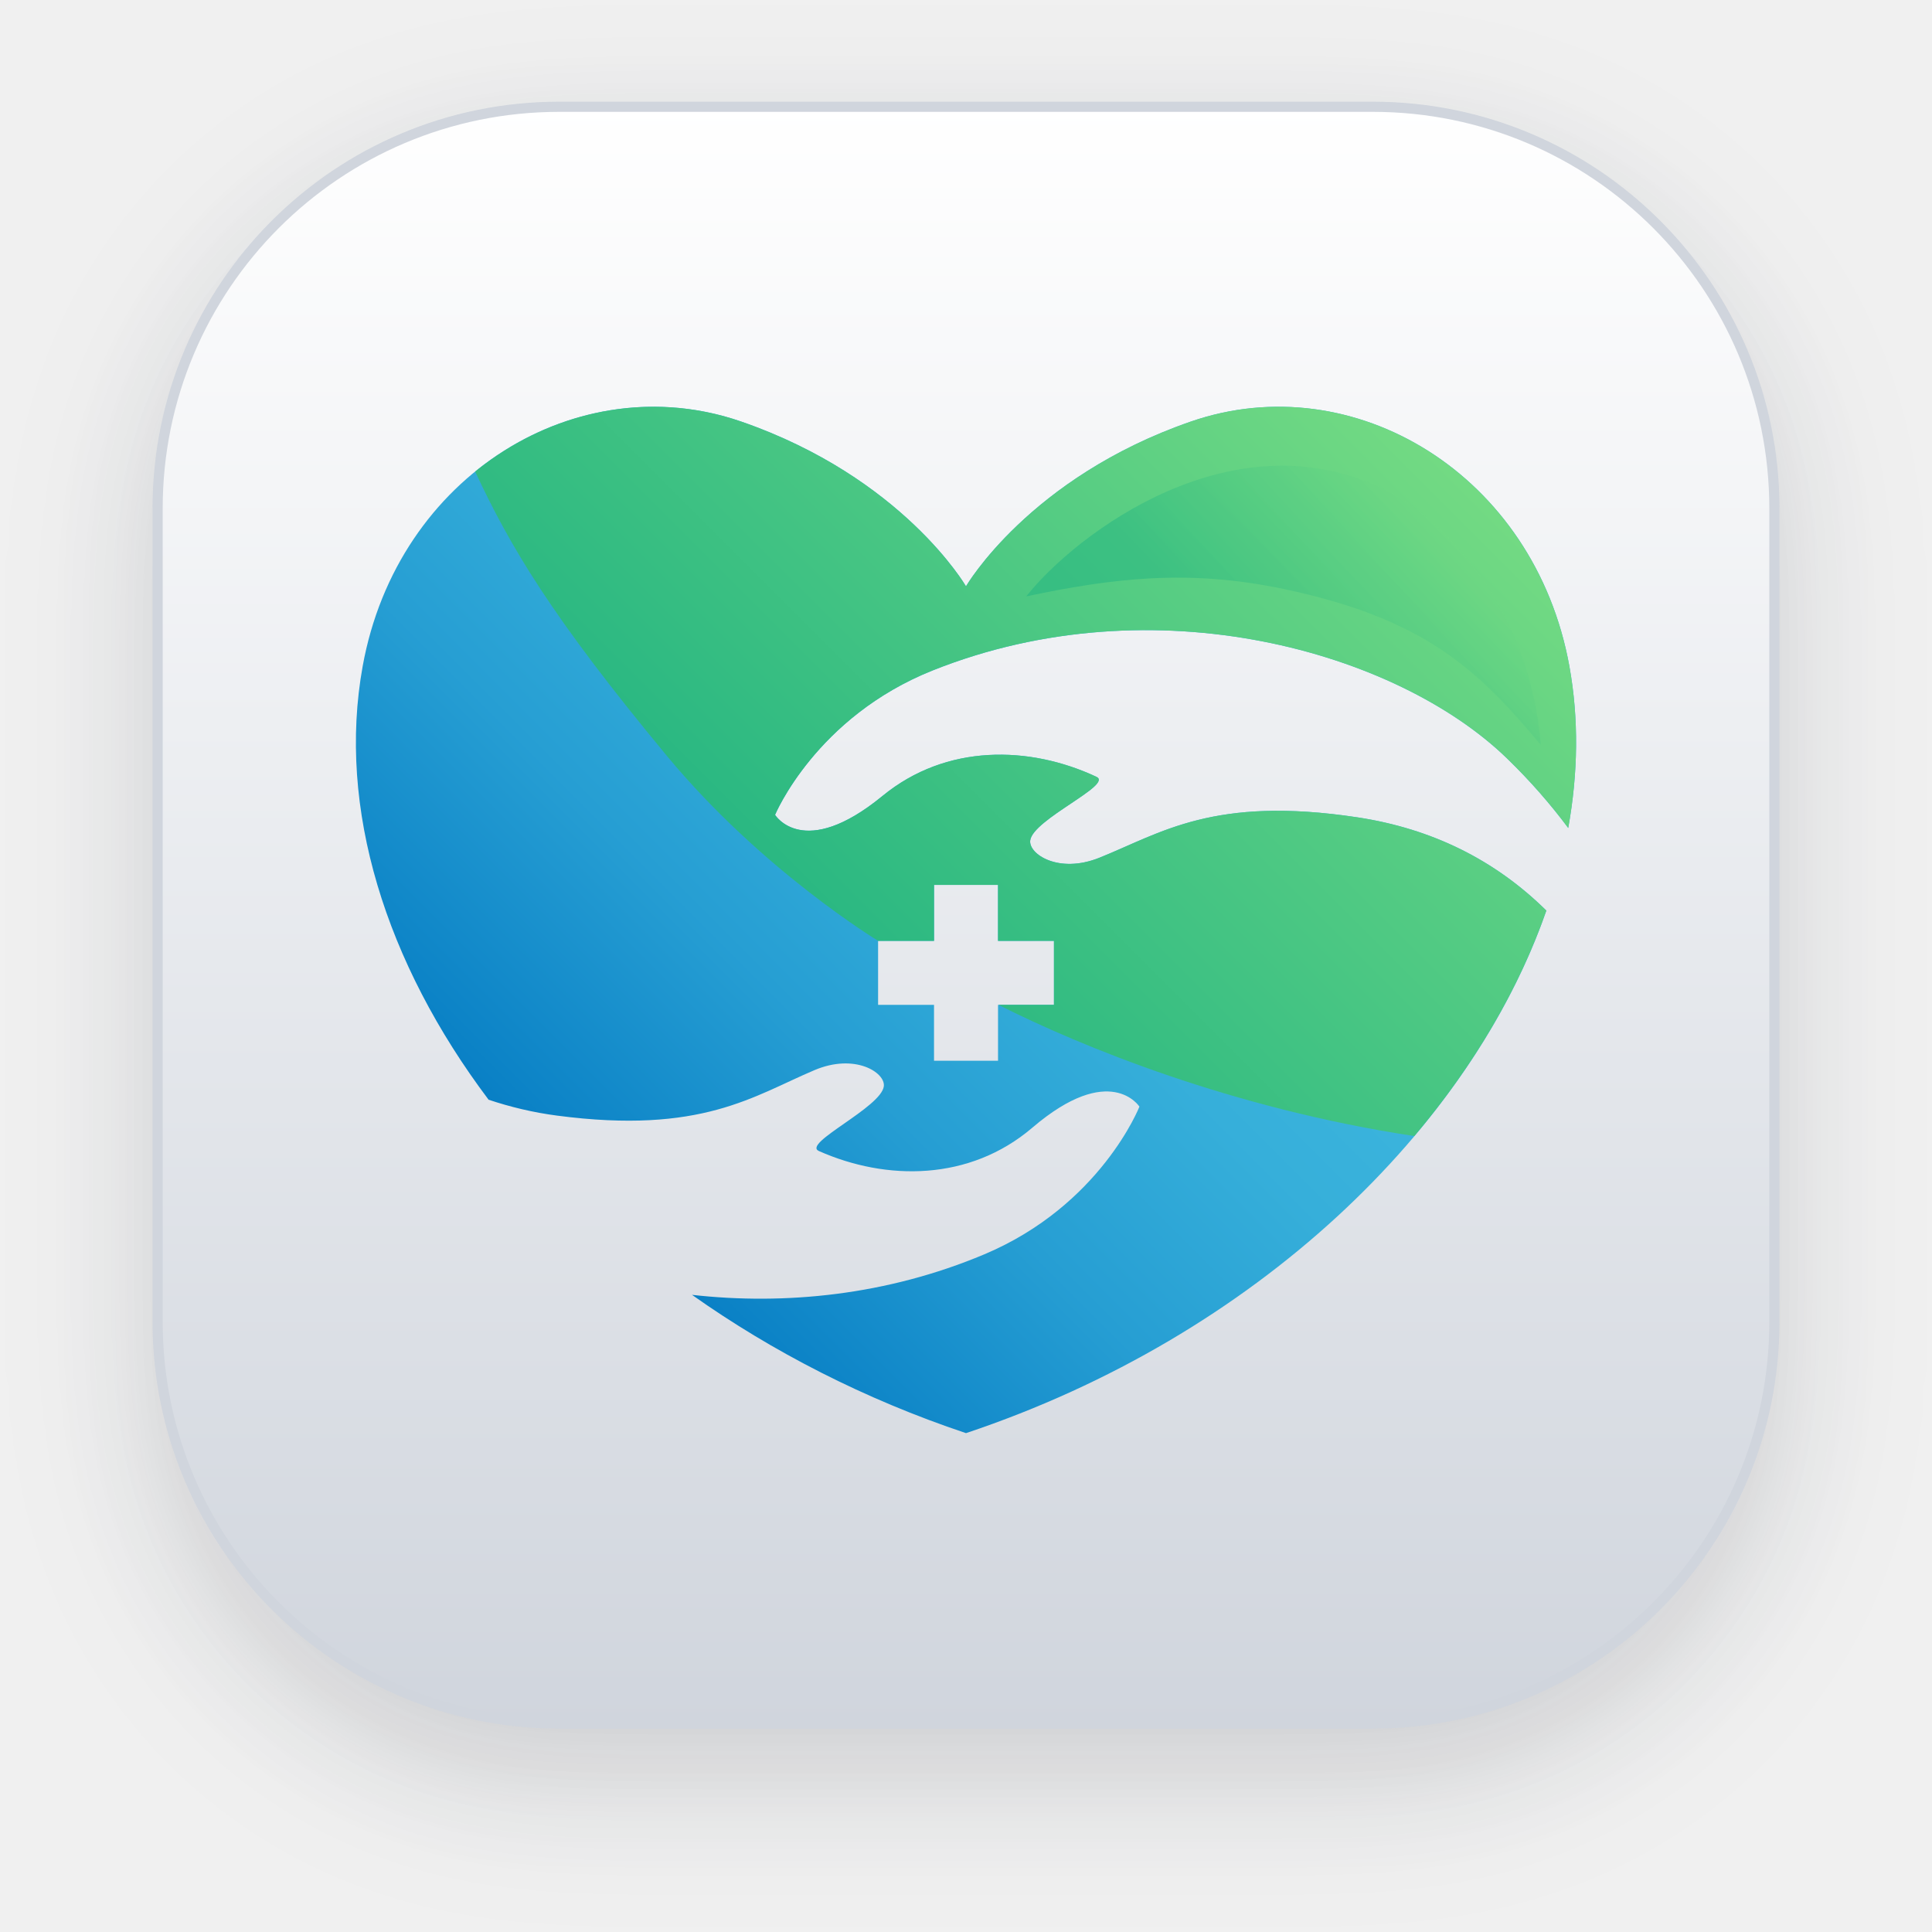
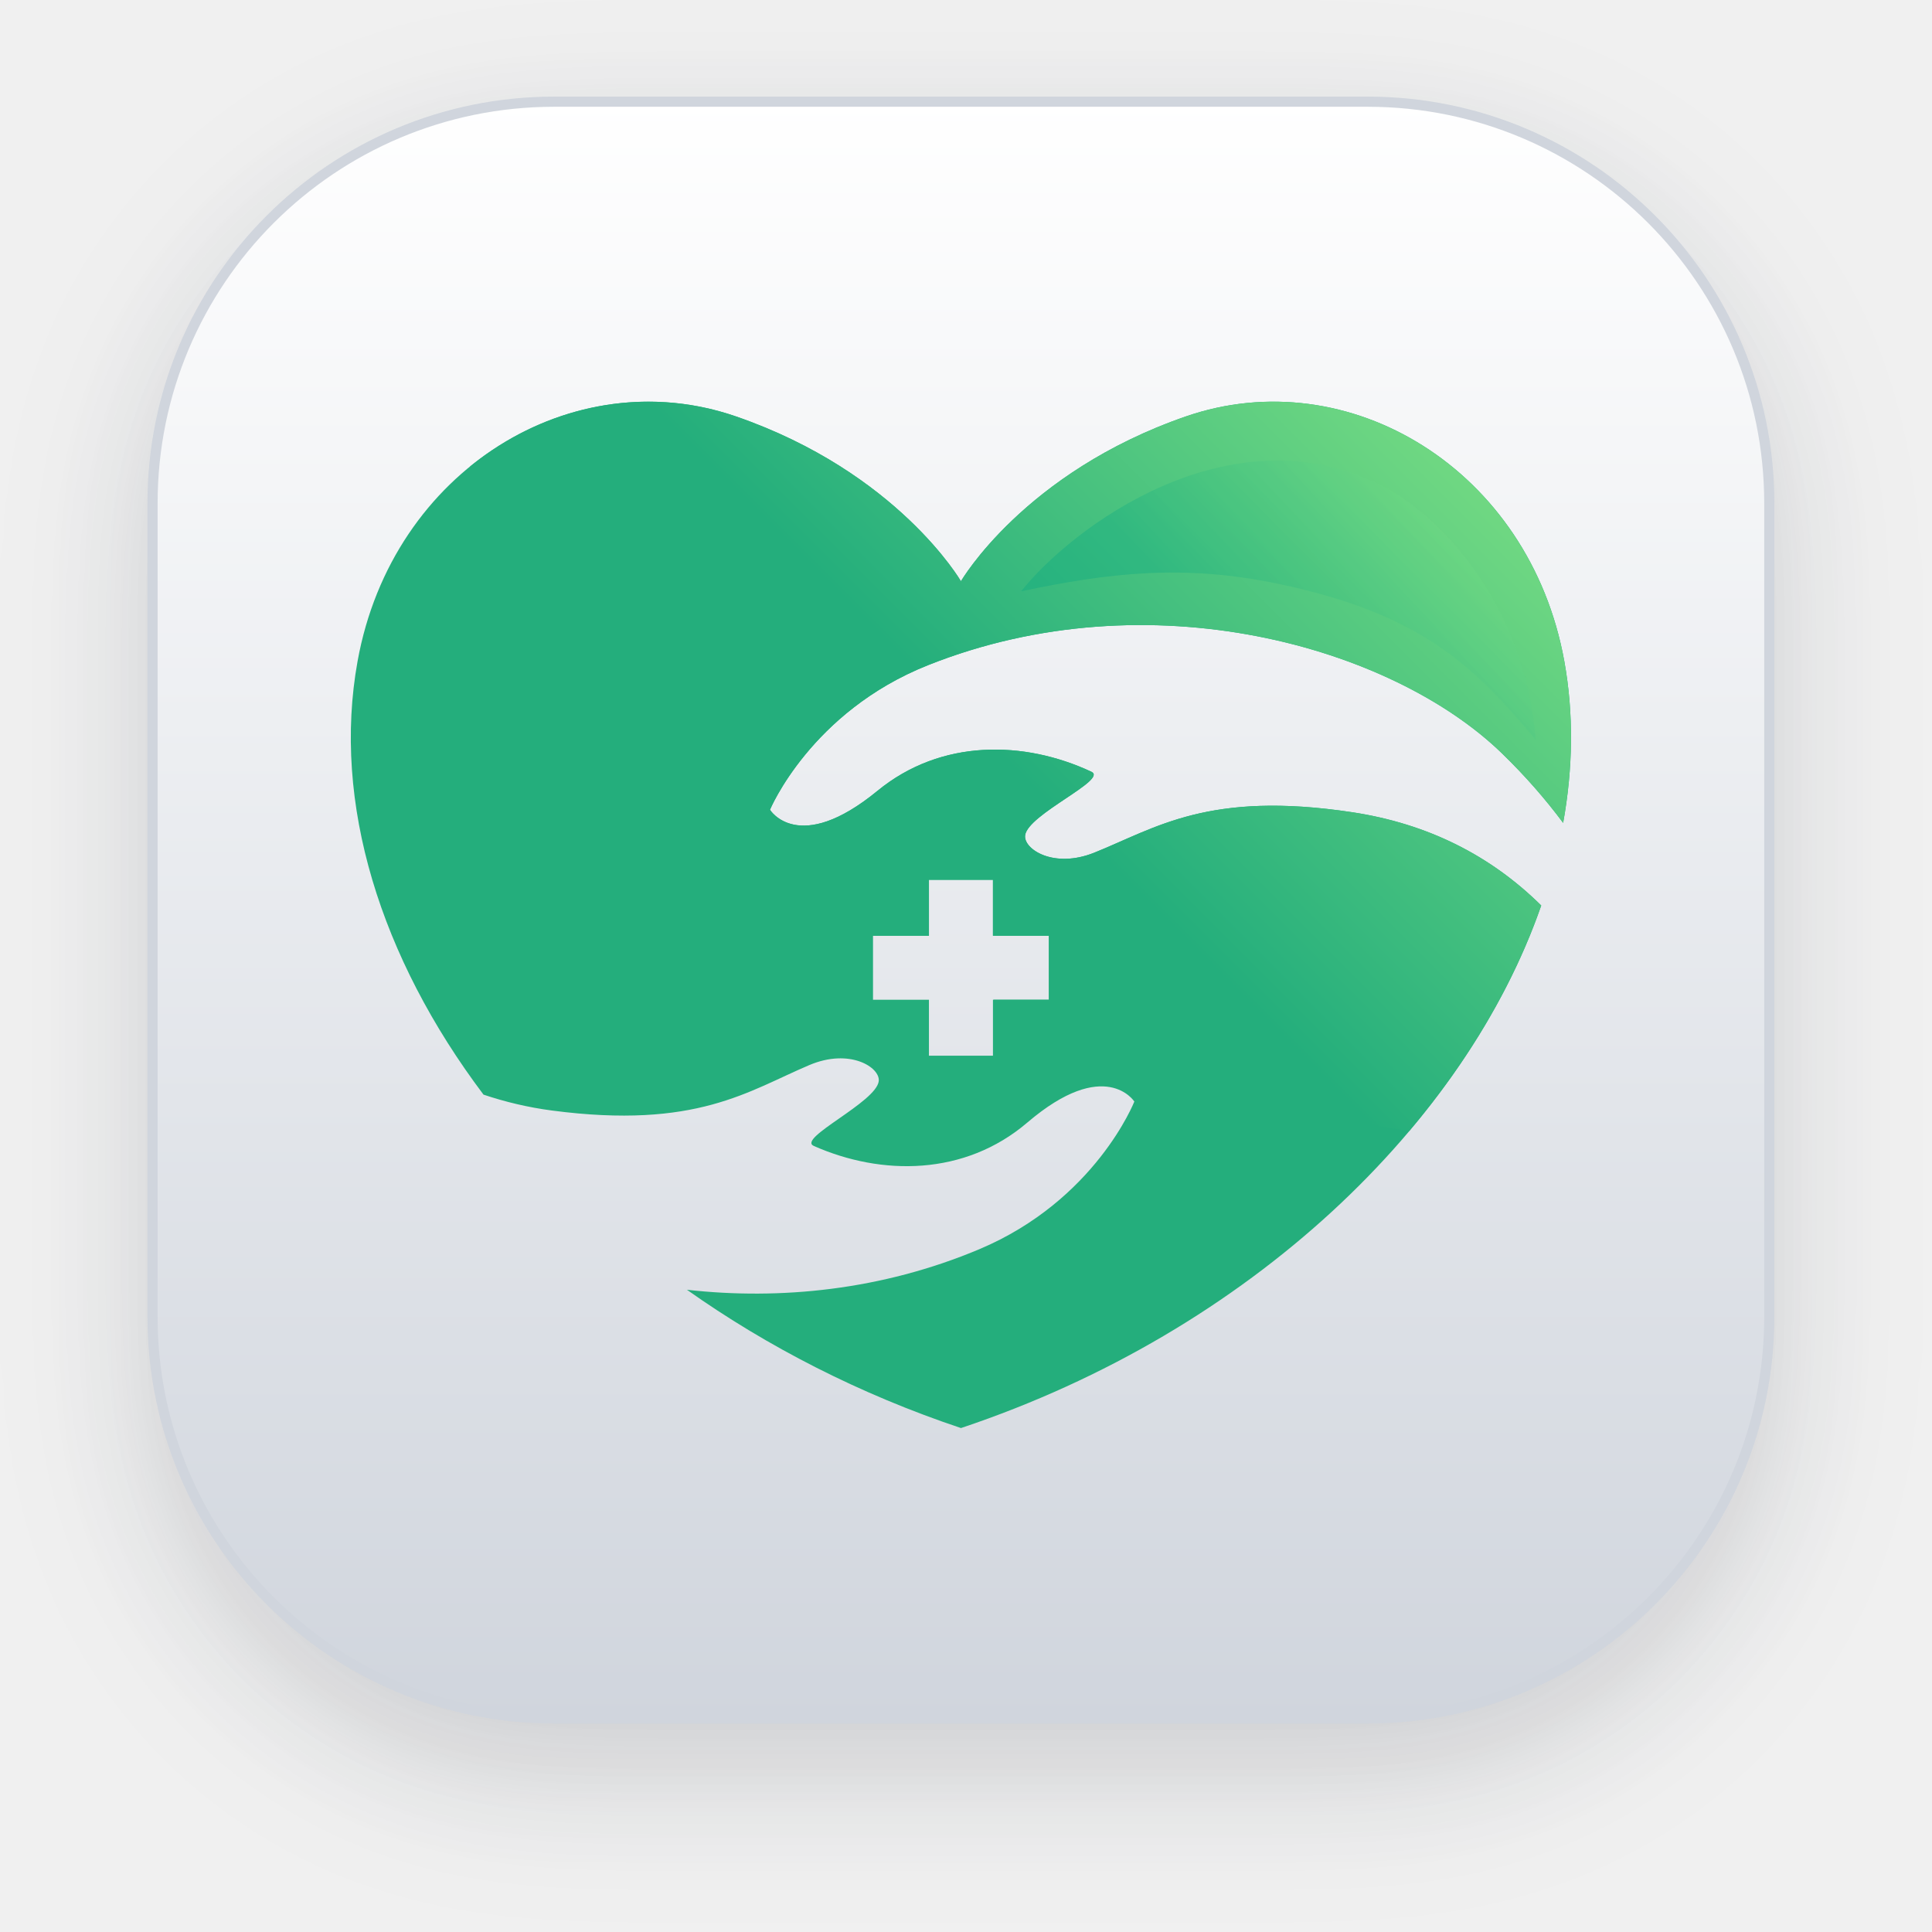
<svg xmlns="http://www.w3.org/2000/svg" width="38" height="38" viewBox="0 0 38 38" fill="none">
-   <g filter="url(#filter0_dd_4072_258)">
-     <rect x="3.1" y="2.1" width="31.8" height="31.8" rx="7.9" fill="white" />
-     <rect x="3.1" y="2.1" width="31.8" height="31.8" rx="7.9" fill="url(#paint0_linear_4072_258)" />
-     <rect x="3.1" y="2.1" width="31.8" height="31.8" rx="7.9" stroke="#D0D5DD" stroke-width="0.2" />
-     <path d="M18.355 13.183C22.71 11.45 27.474 12.819 29.637 14.913C30.106 15.367 30.504 15.828 30.845 16.285C31.039 15.211 31.055 14.14 30.868 13.105C30.185 9.326 26.619 7.186 23.423 8.291C20.241 9.392 19 11.532 19 11.532C19 11.532 17.759 9.392 14.578 8.291C11.381 7.186 7.816 9.327 7.133 13.105C6.628 15.894 7.584 18.939 9.61 21.63C10.037 21.773 10.485 21.881 10.959 21.943C13.798 22.316 14.818 21.557 16.018 21.049C16.814 20.711 17.413 21.094 17.384 21.363C17.339 21.779 15.769 22.489 16.106 22.639C17.435 23.229 19.072 23.233 20.305 22.18C21.838 20.871 22.411 21.766 22.411 21.766C22.411 21.766 21.65 23.708 19.358 24.672C17.446 25.476 15.442 25.674 13.611 25.468C15.19 26.585 17.003 27.52 19 28.188C24.71 26.278 28.928 22.187 30.415 17.91C29.407 16.916 28.172 16.3 26.699 16.076C23.867 15.647 22.832 16.386 21.623 16.871C20.82 17.193 20.229 16.798 20.263 16.53C20.316 16.115 21.9 15.435 21.566 15.279C20.249 14.663 18.613 14.626 17.358 15.655C15.8 16.933 15.245 16.027 15.245 16.027C15.245 16.027 16.044 14.101 18.355 13.183ZM17.271 18.505H18.371V17.405H19.63V18.505H20.73V19.764H19.63V20.864H18.371V19.764H17.271V18.505Z" fill="url(#paint1_linear_4072_258)" />
-     <path d="M17.271 18.505H18.371V17.405H19.63V18.505H20.73V19.764H19.638C21.26 20.583 24.238 21.803 27.818 22.345C28.996 20.952 29.881 19.443 30.414 17.91C29.407 16.916 28.171 16.3 26.699 16.076C23.867 15.647 22.832 16.386 21.623 16.871C20.82 17.193 20.228 16.798 20.263 16.53C20.316 16.115 21.9 15.435 21.566 15.279C20.249 14.663 18.612 14.626 17.358 15.655C15.8 16.933 15.244 16.027 15.244 16.027C15.244 16.027 16.044 14.101 18.354 13.182C22.71 11.45 27.474 12.818 29.637 14.913C30.106 15.367 30.504 15.827 30.845 16.285C31.039 15.21 31.055 14.14 30.868 13.105C30.184 9.326 26.619 7.185 23.423 8.291C20.241 9.392 19 11.532 19 11.532C19 11.532 17.759 9.392 14.577 8.291C12.752 7.659 10.807 8.088 9.346 9.275C10.032 10.744 10.836 12.117 13.125 14.877C14.987 17.122 17.271 18.505 17.271 18.505Z" fill="url(#paint2_linear_4072_258)" />
-     <path opacity="0.31" d="M27.277 9.65C24.271 8.139 21.169 10.489 20.185 11.73C21.882 11.373 23.367 11.189 25.246 11.584C28.025 12.168 29.065 13.171 30.306 14.654C30.087 11.907 28.352 10.19 27.277 9.65Z" fill="url(#paint3_linear_4072_258)" />
+   <g clip-path="url(#clip0_2_14)">
+     <g filter="url(#filter0_dd_2_14)">
+       <path d="M26.9 2H10.9C6.537 2 3 5.537 3 9.9V25.9C3 30.263 6.537 33.8 10.9 33.8H26.9C31.263 33.8 34.8 30.263 34.8 25.9V9.9C34.8 5.537 31.263 2 26.9 2Z" fill="white" />
+       <path d="M26.9 2H10.9C6.537 2 3 5.537 3 9.9V25.9C3 30.263 6.537 33.8 10.9 33.8H26.9C31.263 33.8 34.8 30.263 34.8 25.9V9.9C34.8 5.537 31.263 2 26.9 2Z" fill="url(#paint0_linear_2_14)" />
+       <path d="M26.9 2H10.9C6.537 2 3 5.537 3 9.9V25.9C3 30.263 6.537 33.8 10.9 33.8H26.9C31.263 33.8 34.8 30.263 34.8 25.9V9.9C34.8 5.537 31.263 2 26.9 2Z" stroke="#D0D5DD" stroke-width="0.2" />
+       <path d="M18.255 13.083C22.61 11.35 27.374 12.718 29.537 14.813C30.006 15.267 30.404 15.727 30.745 16.185C30.939 15.111 30.955 14.04 30.768 13.005C30.085 9.226 26.52 7.086 23.323 8.191C20.142 9.292 18.901 11.432 18.901 11.432C18.901 11.432 17.66 9.292 14.478 8.191C11.281 7.086 7.716 9.227 7.033 13.005C6.528 15.794 7.484 18.839 9.51 21.53C9.937 21.673 10.385 21.781 10.859 21.843C13.698 22.216 14.718 21.457 15.918 20.949C16.714 20.611 17.313 20.994 17.284 21.263C17.239 21.679 15.669 22.39 16.006 22.539C17.335 23.128 18.972 23.133 20.205 22.08C21.738 20.771 22.311 21.666 22.311 21.666C22.311 21.666 21.55 23.608 19.258 24.572C17.346 25.376 15.342 25.574 13.511 25.368C15.09 26.485 16.904 27.42 18.901 28.088C24.61 26.178 28.828 22.087 30.314 17.81C29.307 16.816 28.072 16.2 26.599 15.976C23.767 15.547 22.732 16.286 21.523 16.771C20.72 17.093 20.128 16.698 20.163 16.43C20.216 16.015 21.8 15.335 21.466 15.179C20.149 14.563 18.512 14.526 17.259 15.555C15.7 16.833 15.145 15.927 15.145 15.927C15.145 15.927 15.944 14.002 18.255 13.083ZM17.171 18.405H18.271V17.305H19.53V18.405H20.63V19.664H19.53V20.764H18.271V19.664H17.171V18.405Z" fill="#24AE7C" />
+       <path d="M17.171 18.405H18.271V17.305H19.53V18.405H20.63V19.664H19.538C21.16 20.483 24.138 21.703 27.718 22.245C28.896 20.852 29.781 19.343 30.314 17.81C29.307 16.816 28.071 16.2 26.599 15.976C23.767 15.547 22.732 16.286 21.523 16.771C20.72 17.093 20.128 16.698 20.163 16.43C20.216 16.015 21.8 15.335 21.466 15.179C20.149 14.563 18.512 14.526 17.258 15.555C15.7 16.833 15.144 15.927 15.144 15.927C15.144 15.927 15.944 14.001 18.254 13.082C22.61 11.35 27.374 12.718 29.537 14.813C30.006 15.267 30.404 15.727 30.745 16.185C30.939 15.11 30.955 14.04 30.768 13.005C30.084 9.226 26.519 7.085 23.323 8.191C20.141 9.292 18.9 11.432 18.9 11.432C18.9 11.432 17.659 9.292 14.477 8.191C12.652 7.559 10.707 7.988 9.246 9.175C9.932 10.644 10.736 12.017 13.025 14.777C14.887 17.022 17.171 18.405 17.171 18.405Z" fill="url(#paint1_linear_2_14)" />
+       <path opacity="0.31" d="M27.177 9.549C24.171 8.039 21.069 10.389 20.085 11.63C21.782 11.272 23.267 11.089 25.146 11.484C27.925 12.068 28.965 13.071 30.206 14.554C29.987 11.807 28.252 10.089 27.177 9.549Z" fill="url(#paint2_linear_2_14)" />
+     </g>
  </g>
  <defs>
-     <filter id="filter0_dd_4072_258" x="0" y="0" width="38" height="38" filterUnits="userSpaceOnUse" color-interpolation-filters="sRGB">
+     <filter id="filter0_dd_2_14" x="-0.1" y="-0.1" width="38" height="38" filterUnits="userSpaceOnUse" color-interpolation-filters="sRGB">
      <feFlood flood-opacity="0" result="BackgroundImageFix" />
      <feColorMatrix in="SourceAlpha" type="matrix" values="0 0 0 0 0 0 0 0 0 0 0 0 0 0 0 0 0 0 127 0" result="hardAlpha" />
      <feOffset dy="1" />
      <feGaussianBlur stdDeviation="1" />
      <feColorMatrix type="matrix" values="0 0 0 0 0.063 0 0 0 0 0.094 0 0 0 0 0.157 0 0 0 0.06 0" />
-       <feBlend mode="normal" in2="BackgroundImageFix" result="effect1_dropShadow_4072_258" />
+       <feBlend mode="normal" in2="BackgroundImageFix" result="effect1_dropShadow_2_14" />
      <feColorMatrix in="SourceAlpha" type="matrix" values="0 0 0 0 0 0 0 0 0 0 0 0 0 0 0 0 0 0 127 0" result="hardAlpha" />
      <feOffset dy="1" />
      <feGaussianBlur stdDeviation="1.5" />
      <feColorMatrix type="matrix" values="0 0 0 0 0.063 0 0 0 0 0.094 0 0 0 0 0.157 0 0 0 0.1 0" />
-       <feBlend mode="normal" in2="effect1_dropShadow_4072_258" result="effect2_dropShadow_4072_258" />
-       <feBlend mode="normal" in="SourceGraphic" in2="effect2_dropShadow_4072_258" result="shape" />
+       <feBlend mode="normal" in2="effect1_dropShadow_2_14" result="effect2_dropShadow_2_14" />
+       <feBlend mode="normal" in="SourceGraphic" in2="effect2_dropShadow_2_14" result="shape" />
    </filter>
-     <linearGradient id="paint0_linear_4072_258" x1="19" y1="2" x2="19" y2="34" gradientUnits="userSpaceOnUse">
+     <linearGradient id="paint0_linear_2_14" x1="18.9" y1="1.9" x2="18.9" y2="33.9" gradientUnits="userSpaceOnUse">
      <stop stop-color="white" />
      <stop offset="1" stop-color="#D0D5DD" />
    </linearGradient>
-     <linearGradient id="paint1_linear_4072_258" x1="10.199" y1="24.214" x2="27.835" y2="6.578" gradientUnits="userSpaceOnUse">
-       <stop stop-color="#0076C1" />
-       <stop offset="0.074" stop-color="#0B82C6" />
-       <stop offset="0.277" stop-color="#269ED3" />
-       <stop offset="0.455" stop-color="#36AFDA" />
-       <stop offset="0.587" stop-color="#3CB5DD" />
+     <linearGradient id="paint1_linear_2_14" x1="10.039" y1="24.154" x2="27.727" y2="6.465" gradientUnits="userSpaceOnUse">
+       <stop offset="0.535" stop-color="#24AE7C" />
+       <stop offset="1" stop-color="#79DD83" />
    </linearGradient>
-     <linearGradient id="paint2_linear_4072_258" x1="10.139" y1="24.254" x2="27.827" y2="6.565" gradientUnits="userSpaceOnUse">
+     <linearGradient id="paint2_linear_2_14" x1="24.761" y1="13.407" x2="28.429" y2="10.013" gradientUnits="userSpaceOnUse">
      <stop stop-color="#00A482" />
      <stop offset="1" stop-color="#79DD83" />
    </linearGradient>
-     <linearGradient id="paint3_linear_4072_258" x1="24.861" y1="13.507" x2="28.529" y2="10.113" gradientUnits="userSpaceOnUse">
-       <stop stop-color="#00A482" />
-       <stop offset="1" stop-color="#79DD83" />
-     </linearGradient>
+     <clipPath id="clip0_2_14">
+       <rect width="38" height="38" fill="white" />
+     </clipPath>
  </defs>
</svg>
